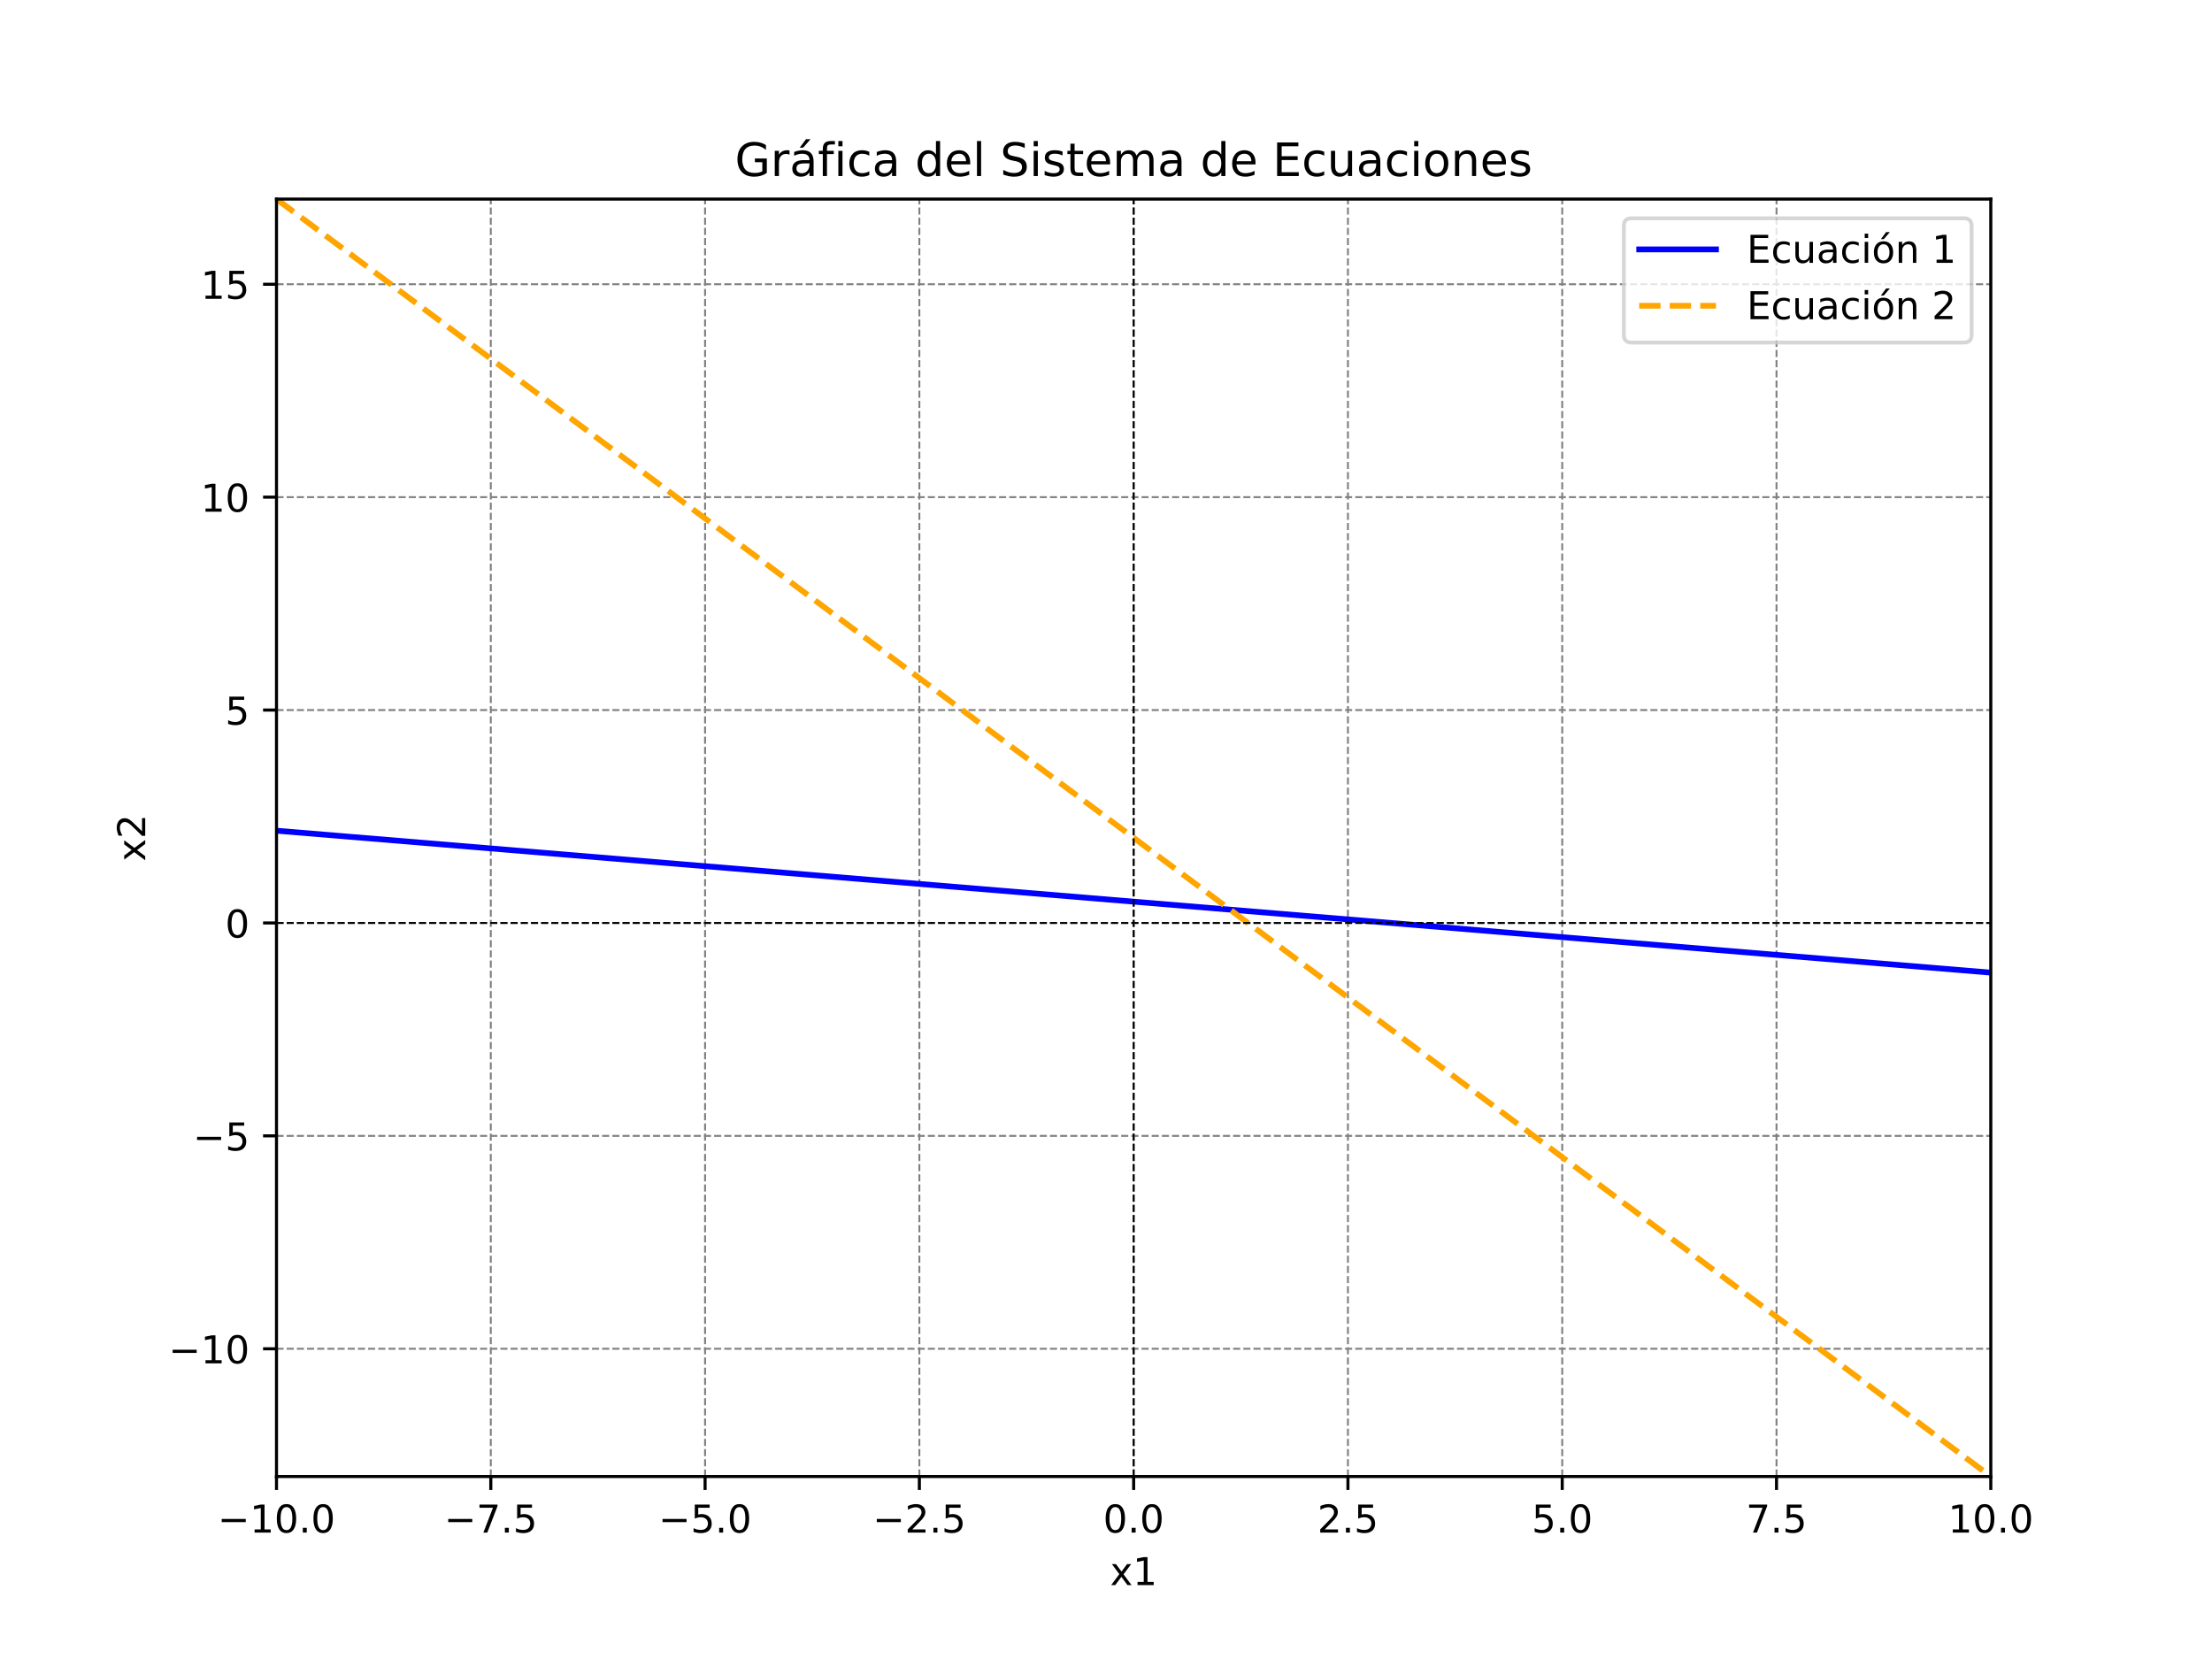
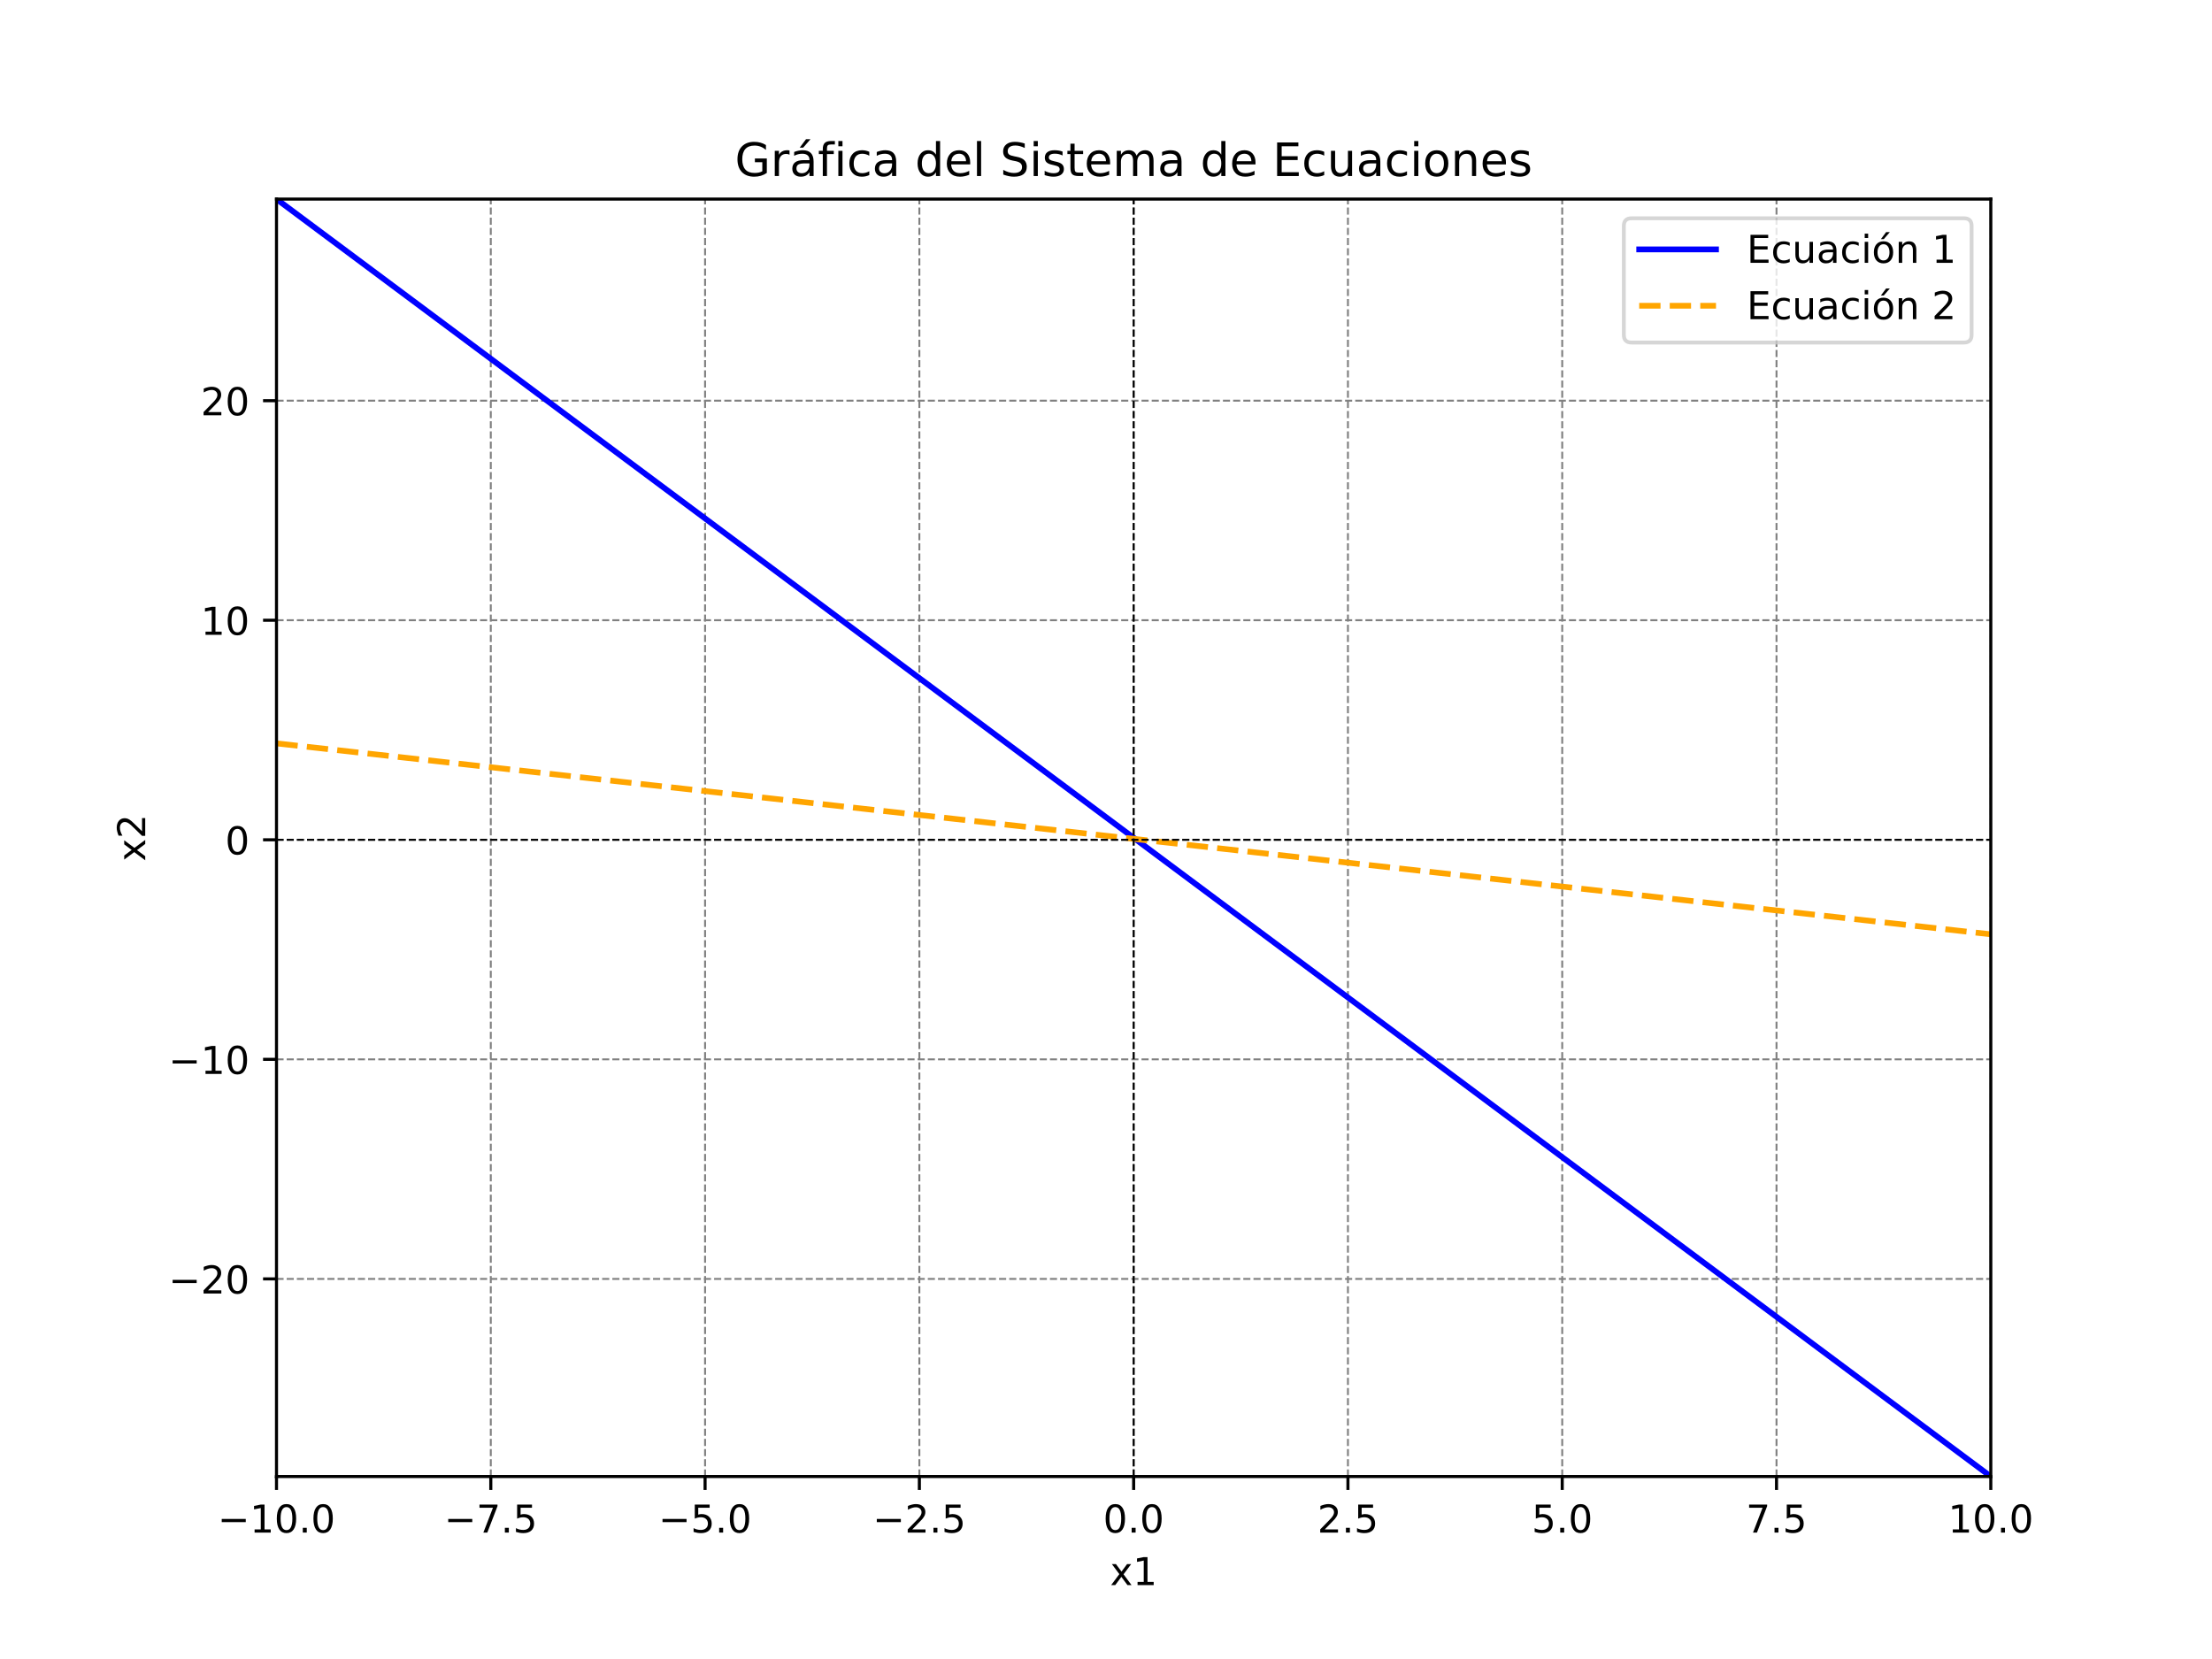
<svg xmlns="http://www.w3.org/2000/svg" xmlns:xlink="http://www.w3.org/1999/xlink" width="576pt" height="432pt" viewBox="0 0 576 432" version="1.1">
  <defs>
    <style type="text/css">*{stroke-linejoin: round; stroke-linecap: butt}</style>
  </defs>
  <g id="figure_1">
    <g id="patch_1">
      <path d="M 0 432  L 576 432  L 576 0  L 0 0  z " style="fill: #ffffff" />
    </g>
    <g id="axes_1">
      <g id="patch_2">
        <path d="M 72 384.48  L 518.4 384.48  L 518.4 51.84  L 72 51.84  z " style="fill: #ffffff" />
      </g>
      <g id="matplotlib.axis_1">
        <g id="xtick_1">
          <g id="line2d_1">
-             <path d="M 72 384.48  L 72 51.84  " clip-path="url(#p6f2130d350)" style="fill: none; stroke-dasharray: 1.85,0.8; stroke-dashoffset: 0; stroke: #808080; stroke-width: 0.5" />
+             <path d="M 72 384.48  L 72 51.84  " clip-path="url(#p3db3fb6440)" style="fill: none; stroke-dasharray: 1.85,0.8; stroke-dashoffset: 0; stroke: #808080; stroke-width: 0.5" />
          </g>
          <g id="line2d_2">
            <defs>
-               <path id="mb050111abf" d="M 0 0  L 0 3.5  " style="stroke: #000000; stroke-width: 0.8" />
+               <path id="m4afe082867" d="M 0 0  L 0 3.5  " style="stroke: #000000; stroke-width: 0.8" />
            </defs>
            <g>
-               <use xlink:href="#mb050111abf" x="72" y="384.48" style="stroke: #000000; stroke-width: 0.8" />
+               <use xlink:href="#m4afe082867" x="72" y="384.48" style="stroke: #000000; stroke-width: 0.8" />
            </g>
          </g>
          <g id="text_1">
            <g transform="translate(56.67734 399.0784) scale(0.1 -0.1)">
              <defs>
                <path id="DejaVuSans-2212" d="M 678 2272  L 4684 2272  L 4684 1741  L 678 1741  L 678 2272  z " transform="scale(0.015625)" />
                <path id="DejaVuSans-31" d="M 794 531  L 1825 531  L 1825 4091  L 703 3866  L 703 4441  L 1819 4666  L 2450 4666  L 2450 531  L 3481 531  L 3481 0  L 794 0  L 794 531  z " transform="scale(0.015625)" />
                <path id="DejaVuSans-30" d="M 2034 4250  Q 1547 4250 1301 3770  Q 1056 3291 1056 2328  Q 1056 1369 1301 889  Q 1547 409 2034 409  Q 2525 409 2770 889  Q 3016 1369 3016 2328  Q 3016 3291 2770 3770  Q 2525 4250 2034 4250  z M 2034 4750  Q 2819 4750 3233 4129  Q 3647 3509 3647 2328  Q 3647 1150 3233 529  Q 2819 -91 2034 -91  Q 1250 -91 836 529  Q 422 1150 422 2328  Q 422 3509 836 4129  Q 1250 4750 2034 4750  z " transform="scale(0.015625)" />
                <path id="DejaVuSans-2e" d="M 684 794  L 1344 794  L 1344 0  L 684 0  L 684 794  z " transform="scale(0.015625)" />
              </defs>
              <use xlink:href="#DejaVuSans-2212" />
              <use xlink:href="#DejaVuSans-31" x="83.789" />
              <use xlink:href="#DejaVuSans-30" x="147.412" />
              <use xlink:href="#DejaVuSans-2e" x="211.035" />
              <use xlink:href="#DejaVuSans-30" x="242.822" />
            </g>
          </g>
        </g>
        <g id="xtick_2">
          <g id="line2d_3">
-             <path d="M 127.8 384.48  L 127.8 51.84  " clip-path="url(#p6f2130d350)" style="fill: none; stroke-dasharray: 1.85,0.8; stroke-dashoffset: 0; stroke: #808080; stroke-width: 0.5" />
+             <path d="M 127.8 384.48  L 127.8 51.84  " clip-path="url(#p3db3fb6440)" style="fill: none; stroke-dasharray: 1.85,0.8; stroke-dashoffset: 0; stroke: #808080; stroke-width: 0.5" />
          </g>
          <g id="line2d_4">
            <g>
-               <use xlink:href="#mb050111abf" x="127.8" y="384.48" style="stroke: #000000; stroke-width: 0.8" />
+               <use xlink:href="#m4afe082867" x="127.8" y="384.48" style="stroke: #000000; stroke-width: 0.8" />
            </g>
          </g>
          <g id="text_2">
            <g transform="translate(115.6586 399.0784) scale(0.1 -0.1)">
              <defs>
                <path id="DejaVuSans-37" d="M 525 4666  L 3525 4666  L 3525 4397  L 1831 0  L 1172 0  L 2766 4134  L 525 4134  L 525 4666  z " transform="scale(0.015625)" />
                <path id="DejaVuSans-35" d="M 691 4666  L 3169 4666  L 3169 4134  L 1269 4134  L 1269 2991  Q 1406 3038 1543 3061  Q 1681 3084 1819 3084  Q 2600 3084 3056 2656  Q 3513 2228 3513 1497  Q 3513 744 3044 326  Q 2575 -91 1722 -91  Q 1428 -91 1123 -41  Q 819 9 494 109  L 494 744  Q 775 591 1075 516  Q 1375 441 1709 441  Q 2250 441 2565 725  Q 2881 1009 2881 1497  Q 2881 1984 2565 2268  Q 2250 2553 1709 2553  Q 1456 2553 1204 2497  Q 953 2441 691 2322  L 691 4666  z " transform="scale(0.015625)" />
              </defs>
              <use xlink:href="#DejaVuSans-2212" />
              <use xlink:href="#DejaVuSans-37" x="83.789" />
              <use xlink:href="#DejaVuSans-2e" x="147.412" />
              <use xlink:href="#DejaVuSans-35" x="179.199" />
            </g>
          </g>
        </g>
        <g id="xtick_3">
          <g id="line2d_5">
-             <path d="M 183.6 384.48  L 183.6 51.84  " clip-path="url(#p6f2130d350)" style="fill: none; stroke-dasharray: 1.85,0.8; stroke-dashoffset: 0; stroke: #808080; stroke-width: 0.5" />
+             <path d="M 183.6 384.48  L 183.6 51.84  " clip-path="url(#p3db3fb6440)" style="fill: none; stroke-dasharray: 1.85,0.8; stroke-dashoffset: 0; stroke: #808080; stroke-width: 0.5" />
          </g>
          <g id="line2d_6">
            <g>
-               <use xlink:href="#mb050111abf" x="183.6" y="384.48" style="stroke: #000000; stroke-width: 0.8" />
+               <use xlink:href="#m4afe082867" x="183.6" y="384.48" style="stroke: #000000; stroke-width: 0.8" />
            </g>
          </g>
          <g id="text_3">
            <g transform="translate(171.4586 399.0784) scale(0.1 -0.1)">
              <use xlink:href="#DejaVuSans-2212" />
              <use xlink:href="#DejaVuSans-35" x="83.789" />
              <use xlink:href="#DejaVuSans-2e" x="147.412" />
              <use xlink:href="#DejaVuSans-30" x="179.199" />
            </g>
          </g>
        </g>
        <g id="xtick_4">
          <g id="line2d_7">
-             <path d="M 239.4 384.48  L 239.4 51.84  " clip-path="url(#p6f2130d350)" style="fill: none; stroke-dasharray: 1.85,0.8; stroke-dashoffset: 0; stroke: #808080; stroke-width: 0.5" />
+             <path d="M 239.4 384.48  L 239.4 51.84  " clip-path="url(#p3db3fb6440)" style="fill: none; stroke-dasharray: 1.85,0.8; stroke-dashoffset: 0; stroke: #808080; stroke-width: 0.5" />
          </g>
          <g id="line2d_8">
            <g>
-               <use xlink:href="#mb050111abf" x="239.4" y="384.48" style="stroke: #000000; stroke-width: 0.8" />
+               <use xlink:href="#m4afe082867" x="239.4" y="384.48" style="stroke: #000000; stroke-width: 0.8" />
            </g>
          </g>
          <g id="text_4">
            <g transform="translate(227.2586 399.0784) scale(0.1 -0.1)">
              <defs>
                <path id="DejaVuSans-32" d="M 1228 531  L 3431 531  L 3431 0  L 469 0  L 469 531  Q 828 903 1448 1529  Q 2069 2156 2228 2338  Q 2531 2678 2651 2914  Q 2772 3150 2772 3378  Q 2772 3750 2511 3984  Q 2250 4219 1831 4219  Q 1534 4219 1204 4116  Q 875 4013 500 3803  L 500 4441  Q 881 4594 1212 4672  Q 1544 4750 1819 4750  Q 2544 4750 2975 4387  Q 3406 4025 3406 3419  Q 3406 3131 3298 2873  Q 3191 2616 2906 2266  Q 2828 2175 2409 1742  Q 1991 1309 1228 531  z " transform="scale(0.015625)" />
              </defs>
              <use xlink:href="#DejaVuSans-2212" />
              <use xlink:href="#DejaVuSans-32" x="83.789" />
              <use xlink:href="#DejaVuSans-2e" x="147.412" />
              <use xlink:href="#DejaVuSans-35" x="179.199" />
            </g>
          </g>
        </g>
        <g id="xtick_5">
          <g id="line2d_9">
-             <path d="M 295.2 384.48  L 295.2 51.84  " clip-path="url(#p6f2130d350)" style="fill: none; stroke-dasharray: 1.85,0.8; stroke-dashoffset: 0; stroke: #808080; stroke-width: 0.5" />
+             <path d="M 295.2 384.48  L 295.2 51.84  " clip-path="url(#p3db3fb6440)" style="fill: none; stroke-dasharray: 1.85,0.8; stroke-dashoffset: 0; stroke: #808080; stroke-width: 0.5" />
          </g>
          <g id="line2d_10">
            <g>
-               <use xlink:href="#mb050111abf" x="295.2" y="384.48" style="stroke: #000000; stroke-width: 0.8" />
+               <use xlink:href="#m4afe082867" x="295.2" y="384.48" style="stroke: #000000; stroke-width: 0.8" />
            </g>
          </g>
          <g id="text_5">
            <g transform="translate(287.2484 399.0784) scale(0.1 -0.1)">
              <use xlink:href="#DejaVuSans-30" />
              <use xlink:href="#DejaVuSans-2e" x="63.623" />
              <use xlink:href="#DejaVuSans-30" x="95.41" />
            </g>
          </g>
        </g>
        <g id="xtick_6">
          <g id="line2d_11">
-             <path d="M 351 384.48  L 351 51.84  " clip-path="url(#p6f2130d350)" style="fill: none; stroke-dasharray: 1.85,0.8; stroke-dashoffset: 0; stroke: #808080; stroke-width: 0.5" />
+             <path d="M 351 384.48  L 351 51.84  " clip-path="url(#p3db3fb6440)" style="fill: none; stroke-dasharray: 1.85,0.8; stroke-dashoffset: 0; stroke: #808080; stroke-width: 0.5" />
          </g>
          <g id="line2d_12">
            <g>
-               <use xlink:href="#mb050111abf" x="351" y="384.48" style="stroke: #000000; stroke-width: 0.8" />
+               <use xlink:href="#m4afe082867" x="351" y="384.48" style="stroke: #000000; stroke-width: 0.8" />
            </g>
          </g>
          <g id="text_6">
            <g transform="translate(343.0484 399.0784) scale(0.1 -0.1)">
              <use xlink:href="#DejaVuSans-32" />
              <use xlink:href="#DejaVuSans-2e" x="63.623" />
              <use xlink:href="#DejaVuSans-35" x="95.41" />
            </g>
          </g>
        </g>
        <g id="xtick_7">
          <g id="line2d_13">
-             <path d="M 406.8 384.48  L 406.8 51.84  " clip-path="url(#p6f2130d350)" style="fill: none; stroke-dasharray: 1.85,0.8; stroke-dashoffset: 0; stroke: #808080; stroke-width: 0.5" />
+             <path d="M 406.8 384.48  L 406.8 51.84  " clip-path="url(#p3db3fb6440)" style="fill: none; stroke-dasharray: 1.85,0.8; stroke-dashoffset: 0; stroke: #808080; stroke-width: 0.5" />
          </g>
          <g id="line2d_14">
            <g>
-               <use xlink:href="#mb050111abf" x="406.8" y="384.48" style="stroke: #000000; stroke-width: 0.8" />
+               <use xlink:href="#m4afe082867" x="406.8" y="384.48" style="stroke: #000000; stroke-width: 0.8" />
            </g>
          </g>
          <g id="text_7">
            <g transform="translate(398.8484 399.0784) scale(0.1 -0.1)">
              <use xlink:href="#DejaVuSans-35" />
              <use xlink:href="#DejaVuSans-2e" x="63.623" />
              <use xlink:href="#DejaVuSans-30" x="95.41" />
            </g>
          </g>
        </g>
        <g id="xtick_8">
          <g id="line2d_15">
-             <path d="M 462.6 384.48  L 462.6 51.84  " clip-path="url(#p6f2130d350)" style="fill: none; stroke-dasharray: 1.85,0.8; stroke-dashoffset: 0; stroke: #808080; stroke-width: 0.5" />
+             <path d="M 462.6 384.48  L 462.6 51.84  " clip-path="url(#p3db3fb6440)" style="fill: none; stroke-dasharray: 1.85,0.8; stroke-dashoffset: 0; stroke: #808080; stroke-width: 0.5" />
          </g>
          <g id="line2d_16">
            <g>
-               <use xlink:href="#mb050111abf" x="462.6" y="384.48" style="stroke: #000000; stroke-width: 0.8" />
+               <use xlink:href="#m4afe082867" x="462.6" y="384.48" style="stroke: #000000; stroke-width: 0.8" />
            </g>
          </g>
          <g id="text_8">
            <g transform="translate(454.6484 399.0784) scale(0.1 -0.1)">
              <use xlink:href="#DejaVuSans-37" />
              <use xlink:href="#DejaVuSans-2e" x="63.623" />
              <use xlink:href="#DejaVuSans-35" x="95.41" />
            </g>
          </g>
        </g>
        <g id="xtick_9">
          <g id="line2d_17">
-             <path d="M 518.4 384.48  L 518.4 51.84  " clip-path="url(#p6f2130d350)" style="fill: none; stroke-dasharray: 1.85,0.8; stroke-dashoffset: 0; stroke: #808080; stroke-width: 0.5" />
+             <path d="M 518.4 384.48  L 518.4 51.84  " clip-path="url(#p3db3fb6440)" style="fill: none; stroke-dasharray: 1.85,0.8; stroke-dashoffset: 0; stroke: #808080; stroke-width: 0.5" />
          </g>
          <g id="line2d_18">
            <g>
-               <use xlink:href="#mb050111abf" x="518.4" y="384.48" style="stroke: #000000; stroke-width: 0.8" />
+               <use xlink:href="#m4afe082867" x="518.4" y="384.48" style="stroke: #000000; stroke-width: 0.8" />
            </g>
          </g>
          <g id="text_9">
            <g transform="translate(507.2672 399.0784) scale(0.1 -0.1)">
              <use xlink:href="#DejaVuSans-31" />
              <use xlink:href="#DejaVuSans-30" x="63.623" />
              <use xlink:href="#DejaVuSans-2e" x="127.246" />
              <use xlink:href="#DejaVuSans-30" x="159.033" />
            </g>
          </g>
        </g>
        <g id="text_10">
          <g transform="translate(289.0594 412.7566) scale(0.1 -0.1)">
            <defs>
              <path id="DejaVuSans-78" d="M 3513 3500  L 2247 1797  L 3578 0  L 2900 0  L 1881 1375  L 863 0  L 184 0  L 1544 1831  L 300 3500  L 978 3500  L 1906 2253  L 2834 3500  L 3513 3500  z " transform="scale(0.015625)" />
            </defs>
            <use xlink:href="#DejaVuSans-78" />
            <use xlink:href="#DejaVuSans-31" x="59.18" />
          </g>
        </g>
      </g>
      <g id="matplotlib.axis_2">
        <g id="ytick_1">
          <g id="line2d_19">
-             <path d="M 72 351.216  L 518.4 351.216  " clip-path="url(#p6f2130d350)" style="fill: none; stroke-dasharray: 1.85,0.8; stroke-dashoffset: 0; stroke: #808080; stroke-width: 0.5" />
+             <path d="M 72 333.025  L 518.4 333.025  " clip-path="url(#p3db3fb6440)" style="fill: none; stroke-dasharray: 1.85,0.8; stroke-dashoffset: 0; stroke: #808080; stroke-width: 0.5" />
          </g>
          <g id="line2d_20">
            <defs>
-               <path id="m15786c5d57" d="M 0 0  L -3.5 0  " style="stroke: #000000; stroke-width: 0.8" />
+               <path id="m439c436e93" d="M 0 0  L -3.5 0  " style="stroke: #000000; stroke-width: 0.8" />
            </defs>
            <g>
-               <use xlink:href="#m15786c5d57" x="72" y="351.216" style="stroke: #000000; stroke-width: 0.8" />
+               <use xlink:href="#m439c436e93" x="72" y="333.025" style="stroke: #000000; stroke-width: 0.8" />
            </g>
          </g>
          <g id="text_11">
-             <g transform="translate(43.89531 355.0152) scale(0.1 -0.1)">
+             <g transform="translate(43.89531 336.824) scale(0.1 -0.1)">
+               <use xlink:href="#DejaVuSans-2212" />
+               <use xlink:href="#DejaVuSans-32" x="83.789" />
+               <use xlink:href="#DejaVuSans-30" x="147.412" />
+             </g>
+           </g>
+         </g>
+         <g id="ytick_2">
+           <g id="line2d_21">
+             <path d="M 72 275.852  L 518.4 275.852  " clip-path="url(#p3db3fb6440)" style="fill: none; stroke-dasharray: 1.85,0.8; stroke-dashoffset: 0; stroke: #808080; stroke-width: 0.5" />
+           </g>
+           <g id="line2d_22">
+             <g>
+               <use xlink:href="#m439c436e93" x="72" y="275.852" style="stroke: #000000; stroke-width: 0.8" />
+             </g>
+           </g>
+           <g id="text_12">
+             <g transform="translate(43.89531 279.6515) scale(0.1 -0.1)">
              <use xlink:href="#DejaVuSans-2212" />
              <use xlink:href="#DejaVuSans-31" x="83.789" />
              <use xlink:href="#DejaVuSans-30" x="147.412" />
            </g>
          </g>
        </g>
-         <g id="ytick_2">
-           <g id="line2d_21">
-             <path d="M 72 295.776  L 518.4 295.776  " clip-path="url(#p6f2130d350)" style="fill: none; stroke-dasharray: 1.85,0.8; stroke-dashoffset: 0; stroke: #808080; stroke-width: 0.5" />
-           </g>
-           <g id="line2d_22">
-             <g>
-               <use xlink:href="#m15786c5d57" x="72" y="295.776" style="stroke: #000000; stroke-width: 0.8" />
-             </g>
-           </g>
-           <g id="text_12">
-             <g transform="translate(50.25781 299.5752) scale(0.1 -0.1)">
-               <use xlink:href="#DejaVuSans-2212" />
-               <use xlink:href="#DejaVuSans-35" x="83.789" />
-             </g>
-           </g>
-         </g>
        <g id="ytick_3">
          <g id="line2d_23">
-             <path d="M 72 240.336  L 518.4 240.336  " clip-path="url(#p6f2130d350)" style="fill: none; stroke-dasharray: 1.85,0.8; stroke-dashoffset: 0; stroke: #808080; stroke-width: 0.5" />
+             <path d="M 72 218.68  L 518.4 218.68  " clip-path="url(#p3db3fb6440)" style="fill: none; stroke-dasharray: 1.85,0.8; stroke-dashoffset: 0; stroke: #808080; stroke-width: 0.5" />
          </g>
          <g id="line2d_24">
            <g>
-               <use xlink:href="#m15786c5d57" x="72" y="240.336" style="stroke: #000000; stroke-width: 0.8" />
+               <use xlink:href="#m439c436e93" x="72" y="218.68" style="stroke: #000000; stroke-width: 0.8" />
            </g>
          </g>
          <g id="text_13">
-             <g transform="translate(58.6375 244.1352) scale(0.1 -0.1)">
+             <g transform="translate(58.6375 222.479) scale(0.1 -0.1)">
              <use xlink:href="#DejaVuSans-30" />
            </g>
          </g>
        </g>
        <g id="ytick_4">
          <g id="line2d_25">
-             <path d="M 72 184.896  L 518.4 184.896  " clip-path="url(#p6f2130d350)" style="fill: none; stroke-dasharray: 1.85,0.8; stroke-dashoffset: 0; stroke: #808080; stroke-width: 0.5" />
+             <path d="M 72 161.507  L 518.4 161.507  " clip-path="url(#p3db3fb6440)" style="fill: none; stroke-dasharray: 1.85,0.8; stroke-dashoffset: 0; stroke: #808080; stroke-width: 0.5" />
          </g>
          <g id="line2d_26">
            <g>
-               <use xlink:href="#m15786c5d57" x="72" y="184.896" style="stroke: #000000; stroke-width: 0.8" />
+               <use xlink:href="#m439c436e93" x="72" y="161.507" style="stroke: #000000; stroke-width: 0.8" />
            </g>
          </g>
          <g id="text_14">
-             <g transform="translate(58.6375 188.6952) scale(0.1 -0.1)">
-               <use xlink:href="#DejaVuSans-35" />
+             <g transform="translate(52.275 165.3065) scale(0.1 -0.1)">
+               <use xlink:href="#DejaVuSans-31" />
+               <use xlink:href="#DejaVuSans-30" x="63.623" />
            </g>
          </g>
        </g>
        <g id="ytick_5">
          <g id="line2d_27">
-             <path d="M 72 129.456  L 518.4 129.456  " clip-path="url(#p6f2130d350)" style="fill: none; stroke-dasharray: 1.85,0.8; stroke-dashoffset: 0; stroke: #808080; stroke-width: 0.5" />
+             <path d="M 72 104.335  L 518.4 104.335  " clip-path="url(#p3db3fb6440)" style="fill: none; stroke-dasharray: 1.85,0.8; stroke-dashoffset: 0; stroke: #808080; stroke-width: 0.5" />
          </g>
          <g id="line2d_28">
            <g>
-               <use xlink:href="#m15786c5d57" x="72" y="129.456" style="stroke: #000000; stroke-width: 0.8" />
+               <use xlink:href="#m439c436e93" x="72" y="104.335" style="stroke: #000000; stroke-width: 0.8" />
            </g>
          </g>
          <g id="text_15">
-             <g transform="translate(52.275 133.2552) scale(0.1 -0.1)">
-               <use xlink:href="#DejaVuSans-31" />
+             <g transform="translate(52.275 108.134) scale(0.1 -0.1)">
+               <use xlink:href="#DejaVuSans-32" />
              <use xlink:href="#DejaVuSans-30" x="63.623" />
            </g>
          </g>
        </g>
-         <g id="ytick_6">
-           <g id="line2d_29">
-             <path d="M 72 74.016  L 518.4 74.016  " clip-path="url(#p6f2130d350)" style="fill: none; stroke-dasharray: 1.85,0.8; stroke-dashoffset: 0; stroke: #808080; stroke-width: 0.5" />
-           </g>
-           <g id="line2d_30">
-             <g>
-               <use xlink:href="#m15786c5d57" x="72" y="74.016" style="stroke: #000000; stroke-width: 0.8" />
-             </g>
-           </g>
-           <g id="text_16">
-             <g transform="translate(52.275 77.81522) scale(0.1 -0.1)">
-               <use xlink:href="#DejaVuSans-31" />
-               <use xlink:href="#DejaVuSans-35" x="63.623" />
-             </g>
-           </g>
-         </g>
-         <g id="text_17">
+         <g id="text_16">
          <g transform="translate(37.81562 224.3006) rotate(-90) scale(0.1 -0.1)">
            <use xlink:href="#DejaVuSans-78" />
            <use xlink:href="#DejaVuSans-32" x="59.18" />
          </g>
        </g>
      </g>
+       <g id="line2d_29">
+         <path d="M 72 51.84  L 518.4 384.48  L 518.4 384.48  " clip-path="url(#p3db3fb6440)" style="fill: none; stroke: #0000ff; stroke-width: 1.5; stroke-linecap: square" />
+       </g>
+       <g id="line2d_30">
+         <path d="M 72 193.574  L 518.4 243.289  L 518.4 243.289  " clip-path="url(#p3db3fb6440)" style="fill: none; stroke-dasharray: 5.55,2.4; stroke-dashoffset: 0; stroke: #ffa500; stroke-width: 1.5" />
+       </g>
      <g id="line2d_31">
-         <path d="M 72 216.312  L 518.4 253.272  L 518.4 253.272  " clip-path="url(#p6f2130d350)" style="fill: none; stroke: #0000ff; stroke-width: 1.5; stroke-linecap: square" />
+         <path d="M 72 218.68  L 518.4 218.68  " clip-path="url(#p3db3fb6440)" style="fill: none; stroke-dasharray: 1.85,0.8; stroke-dashoffset: 0; stroke: #000000; stroke-width: 0.5" />
      </g>
      <g id="line2d_32">
-         <path d="M 72 51.84  L 518.4 384.48  L 518.4 384.48  " clip-path="url(#p6f2130d350)" style="fill: none; stroke-dasharray: 5.55,2.4; stroke-dashoffset: 0; stroke: #ffa500; stroke-width: 1.5" />
-       </g>
-       <g id="line2d_33">
-         <path d="M 72 240.336  L 518.4 240.336  " clip-path="url(#p6f2130d350)" style="fill: none; stroke-dasharray: 1.85,0.8; stroke-dashoffset: 0; stroke: #000000; stroke-width: 0.5" />
-       </g>
-       <g id="line2d_34">
-         <path d="M 295.2 384.48  L 295.2 51.84  " clip-path="url(#p6f2130d350)" style="fill: none; stroke-dasharray: 1.85,0.8; stroke-dashoffset: 0; stroke: #000000; stroke-width: 0.5" />
+         <path d="M 295.2 384.48  L 295.2 51.84  " clip-path="url(#p3db3fb6440)" style="fill: none; stroke-dasharray: 1.85,0.8; stroke-dashoffset: 0; stroke: #000000; stroke-width: 0.5" />
      </g>
      <g id="patch_3">
        <path d="M 72 384.48  L 72 51.84  " style="fill: none; stroke: #000000; stroke-width: 0.8; stroke-linejoin: miter; stroke-linecap: square" />
      </g>
      <g id="patch_4">
        <path d="M 518.4 384.48  L 518.4 51.84  " style="fill: none; stroke: #000000; stroke-width: 0.8; stroke-linejoin: miter; stroke-linecap: square" />
      </g>
      <g id="patch_5">
        <path d="M 72 384.48  L 518.4 384.48  " style="fill: none; stroke: #000000; stroke-width: 0.8; stroke-linejoin: miter; stroke-linecap: square" />
      </g>
      <g id="patch_6">
        <path d="M 72 51.84  L 518.4 51.84  " style="fill: none; stroke: #000000; stroke-width: 0.8; stroke-linejoin: miter; stroke-linecap: square" />
      </g>
-       <g id="text_18">
+       <g id="text_17">
        <g transform="translate(191.3625 45.84) scale(0.12 -0.12)">
          <defs>
            <path id="DejaVuSans-47" d="M 3809 666  L 3809 1919  L 2778 1919  L 2778 2438  L 4434 2438  L 4434 434  Q 4069 175 3628 42  Q 3188 -91 2688 -91  Q 1594 -91 976 548  Q 359 1188 359 2328  Q 359 3472 976 4111  Q 1594 4750 2688 4750  Q 3144 4750 3555 4637  Q 3966 4525 4313 4306  L 4313 3634  Q 3963 3931 3569 4081  Q 3175 4231 2741 4231  Q 1884 4231 1454 3753  Q 1025 3275 1025 2328  Q 1025 1384 1454 906  Q 1884 428 2741 428  Q 3075 428 3337 486  Q 3600 544 3809 666  z " transform="scale(0.015625)" />
            <path id="DejaVuSans-72" d="M 2631 2963  Q 2534 3019 2420 3045  Q 2306 3072 2169 3072  Q 1681 3072 1420 2755  Q 1159 2438 1159 1844  L 1159 0  L 581 0  L 581 3500  L 1159 3500  L 1159 2956  Q 1341 3275 1631 3429  Q 1922 3584 2338 3584  Q 2397 3584 2469 3576  Q 2541 3569 2628 3553  L 2631 2963  z " transform="scale(0.015625)" />
            <path id="DejaVuSans-e1" d="M 2194 1759  Q 1497 1759 1228 1600  Q 959 1441 959 1056  Q 959 750 1161 570  Q 1363 391 1709 391  Q 2188 391 2477 730  Q 2766 1069 2766 1631  L 2766 1759  L 2194 1759  z M 3341 1997  L 3341 0  L 2766 0  L 2766 531  Q 2569 213 2275 61  Q 1981 -91 1556 -91  Q 1019 -91 701 211  Q 384 513 384 1019  Q 384 1609 779 1909  Q 1175 2209 1959 2209  L 2766 2209  L 2766 2266  Q 2766 2663 2505 2880  Q 2244 3097 1772 3097  Q 1472 3097 1187 3025  Q 903 2953 641 2809  L 641 3341  Q 956 3463 1253 3523  Q 1550 3584 1831 3584  Q 2591 3584 2966 3190  Q 3341 2797 3341 1997  z M 2290 5119  L 2912 5119  L 1894 3944  L 1415 3944  L 2290 5119  z " transform="scale(0.015625)" />
            <path id="DejaVuSans-66" d="M 2375 4863  L 2375 4384  L 1825 4384  Q 1516 4384 1395 4259  Q 1275 4134 1275 3809  L 1275 3500  L 2222 3500  L 2222 3053  L 1275 3053  L 1275 0  L 697 0  L 697 3053  L 147 3053  L 147 3500  L 697 3500  L 697 3744  Q 697 4328 969 4595  Q 1241 4863 1831 4863  L 2375 4863  z " transform="scale(0.015625)" />
            <path id="DejaVuSans-69" d="M 603 3500  L 1178 3500  L 1178 0  L 603 0  L 603 3500  z M 603 4863  L 1178 4863  L 1178 4134  L 603 4134  L 603 4863  z " transform="scale(0.015625)" />
            <path id="DejaVuSans-63" d="M 3122 3366  L 3122 2828  Q 2878 2963 2633 3030  Q 2388 3097 2138 3097  Q 1578 3097 1268 2742  Q 959 2388 959 1747  Q 959 1106 1268 751  Q 1578 397 2138 397  Q 2388 397 2633 464  Q 2878 531 3122 666  L 3122 134  Q 2881 22 2623 -34  Q 2366 -91 2075 -91  Q 1284 -91 818 406  Q 353 903 353 1747  Q 353 2603 823 3093  Q 1294 3584 2113 3584  Q 2378 3584 2631 3529  Q 2884 3475 3122 3366  z " transform="scale(0.015625)" />
            <path id="DejaVuSans-61" d="M 2194 1759  Q 1497 1759 1228 1600  Q 959 1441 959 1056  Q 959 750 1161 570  Q 1363 391 1709 391  Q 2188 391 2477 730  Q 2766 1069 2766 1631  L 2766 1759  L 2194 1759  z M 3341 1997  L 3341 0  L 2766 0  L 2766 531  Q 2569 213 2275 61  Q 1981 -91 1556 -91  Q 1019 -91 701 211  Q 384 513 384 1019  Q 384 1609 779 1909  Q 1175 2209 1959 2209  L 2766 2209  L 2766 2266  Q 2766 2663 2505 2880  Q 2244 3097 1772 3097  Q 1472 3097 1187 3025  Q 903 2953 641 2809  L 641 3341  Q 956 3463 1253 3523  Q 1550 3584 1831 3584  Q 2591 3584 2966 3190  Q 3341 2797 3341 1997  z " transform="scale(0.015625)" />
            <path id="DejaVuSans-20" transform="scale(0.015625)" />
            <path id="DejaVuSans-64" d="M 2906 2969  L 2906 4863  L 3481 4863  L 3481 0  L 2906 0  L 2906 525  Q 2725 213 2448 61  Q 2172 -91 1784 -91  Q 1150 -91 751 415  Q 353 922 353 1747  Q 353 2572 751 3078  Q 1150 3584 1784 3584  Q 2172 3584 2448 3432  Q 2725 3281 2906 2969  z M 947 1747  Q 947 1113 1208 752  Q 1469 391 1925 391  Q 2381 391 2643 752  Q 2906 1113 2906 1747  Q 2906 2381 2643 2742  Q 2381 3103 1925 3103  Q 1469 3103 1208 2742  Q 947 2381 947 1747  z " transform="scale(0.015625)" />
            <path id="DejaVuSans-65" d="M 3597 1894  L 3597 1613  L 953 1613  Q 991 1019 1311 708  Q 1631 397 2203 397  Q 2534 397 2845 478  Q 3156 559 3463 722  L 3463 178  Q 3153 47 2828 -22  Q 2503 -91 2169 -91  Q 1331 -91 842 396  Q 353 884 353 1716  Q 353 2575 817 3079  Q 1281 3584 2069 3584  Q 2775 3584 3186 3129  Q 3597 2675 3597 1894  z M 3022 2063  Q 3016 2534 2758 2815  Q 2500 3097 2075 3097  Q 1594 3097 1305 2825  Q 1016 2553 972 2059  L 3022 2063  z " transform="scale(0.015625)" />
            <path id="DejaVuSans-6c" d="M 603 4863  L 1178 4863  L 1178 0  L 603 0  L 603 4863  z " transform="scale(0.015625)" />
            <path id="DejaVuSans-53" d="M 3425 4513  L 3425 3897  Q 3066 4069 2747 4153  Q 2428 4238 2131 4238  Q 1616 4238 1336 4038  Q 1056 3838 1056 3469  Q 1056 3159 1242 3001  Q 1428 2844 1947 2747  L 2328 2669  Q 3034 2534 3370 2195  Q 3706 1856 3706 1288  Q 3706 609 3251 259  Q 2797 -91 1919 -91  Q 1588 -91 1214 -16  Q 841 59 441 206  L 441 856  Q 825 641 1194 531  Q 1563 422 1919 422  Q 2459 422 2753 634  Q 3047 847 3047 1241  Q 3047 1584 2836 1778  Q 2625 1972 2144 2069  L 1759 2144  Q 1053 2284 737 2584  Q 422 2884 422 3419  Q 422 4038 858 4394  Q 1294 4750 2059 4750  Q 2388 4750 2728 4690  Q 3069 4631 3425 4513  z " transform="scale(0.015625)" />
            <path id="DejaVuSans-73" d="M 2834 3397  L 2834 2853  Q 2591 2978 2328 3040  Q 2066 3103 1784 3103  Q 1356 3103 1142 2972  Q 928 2841 928 2578  Q 928 2378 1081 2264  Q 1234 2150 1697 2047  L 1894 2003  Q 2506 1872 2764 1633  Q 3022 1394 3022 966  Q 3022 478 2636 193  Q 2250 -91 1575 -91  Q 1294 -91 989 -36  Q 684 19 347 128  L 347 722  Q 666 556 975 473  Q 1284 391 1588 391  Q 1994 391 2212 530  Q 2431 669 2431 922  Q 2431 1156 2273 1281  Q 2116 1406 1581 1522  L 1381 1569  Q 847 1681 609 1914  Q 372 2147 372 2553  Q 372 3047 722 3315  Q 1072 3584 1716 3584  Q 2034 3584 2315 3537  Q 2597 3491 2834 3397  z " transform="scale(0.015625)" />
            <path id="DejaVuSans-74" d="M 1172 4494  L 1172 3500  L 2356 3500  L 2356 3053  L 1172 3053  L 1172 1153  Q 1172 725 1289 603  Q 1406 481 1766 481  L 2356 481  L 2356 0  L 1766 0  Q 1100 0 847 248  Q 594 497 594 1153  L 594 3053  L 172 3053  L 172 3500  L 594 3500  L 594 4494  L 1172 4494  z " transform="scale(0.015625)" />
            <path id="DejaVuSans-6d" d="M 3328 2828  Q 3544 3216 3844 3400  Q 4144 3584 4550 3584  Q 5097 3584 5394 3201  Q 5691 2819 5691 2113  L 5691 0  L 5113 0  L 5113 2094  Q 5113 2597 4934 2840  Q 4756 3084 4391 3084  Q 3944 3084 3684 2787  Q 3425 2491 3425 1978  L 3425 0  L 2847 0  L 2847 2094  Q 2847 2600 2669 2842  Q 2491 3084 2119 3084  Q 1678 3084 1418 2786  Q 1159 2488 1159 1978  L 1159 0  L 581 0  L 581 3500  L 1159 3500  L 1159 2956  Q 1356 3278 1631 3431  Q 1906 3584 2284 3584  Q 2666 3584 2933 3390  Q 3200 3197 3328 2828  z " transform="scale(0.015625)" />
            <path id="DejaVuSans-45" d="M 628 4666  L 3578 4666  L 3578 4134  L 1259 4134  L 1259 2753  L 3481 2753  L 3481 2222  L 1259 2222  L 1259 531  L 3634 531  L 3634 0  L 628 0  L 628 4666  z " transform="scale(0.015625)" />
            <path id="DejaVuSans-75" d="M 544 1381  L 544 3500  L 1119 3500  L 1119 1403  Q 1119 906 1312 657  Q 1506 409 1894 409  Q 2359 409 2629 706  Q 2900 1003 2900 1516  L 2900 3500  L 3475 3500  L 3475 0  L 2900 0  L 2900 538  Q 2691 219 2414 64  Q 2138 -91 1772 -91  Q 1169 -91 856 284  Q 544 659 544 1381  z M 1991 3584  L 1991 3584  z " transform="scale(0.015625)" />
            <path id="DejaVuSans-6f" d="M 1959 3097  Q 1497 3097 1228 2736  Q 959 2375 959 1747  Q 959 1119 1226 758  Q 1494 397 1959 397  Q 2419 397 2687 759  Q 2956 1122 2956 1747  Q 2956 2369 2687 2733  Q 2419 3097 1959 3097  z M 1959 3584  Q 2709 3584 3137 3096  Q 3566 2609 3566 1747  Q 3566 888 3137 398  Q 2709 -91 1959 -91  Q 1206 -91 779 398  Q 353 888 353 1747  Q 353 2609 779 3096  Q 1206 3584 1959 3584  z " transform="scale(0.015625)" />
            <path id="DejaVuSans-6e" d="M 3513 2113  L 3513 0  L 2938 0  L 2938 2094  Q 2938 2591 2744 2837  Q 2550 3084 2163 3084  Q 1697 3084 1428 2787  Q 1159 2491 1159 1978  L 1159 0  L 581 0  L 581 3500  L 1159 3500  L 1159 2956  Q 1366 3272 1645 3428  Q 1925 3584 2291 3584  Q 2894 3584 3203 3211  Q 3513 2838 3513 2113  z " transform="scale(0.015625)" />
          </defs>
          <use xlink:href="#DejaVuSans-47" />
          <use xlink:href="#DejaVuSans-72" x="77.49" />
          <use xlink:href="#DejaVuSans-e1" x="118.604" />
          <use xlink:href="#DejaVuSans-66" x="179.883" />
          <use xlink:href="#DejaVuSans-69" x="215.088" />
          <use xlink:href="#DejaVuSans-63" x="242.871" />
          <use xlink:href="#DejaVuSans-61" x="297.852" />
          <use xlink:href="#DejaVuSans-20" x="359.131" />
          <use xlink:href="#DejaVuSans-64" x="390.918" />
          <use xlink:href="#DejaVuSans-65" x="454.395" />
          <use xlink:href="#DejaVuSans-6c" x="515.918" />
          <use xlink:href="#DejaVuSans-20" x="543.701" />
          <use xlink:href="#DejaVuSans-53" x="575.488" />
          <use xlink:href="#DejaVuSans-69" x="638.965" />
          <use xlink:href="#DejaVuSans-73" x="666.748" />
          <use xlink:href="#DejaVuSans-74" x="718.848" />
          <use xlink:href="#DejaVuSans-65" x="758.057" />
          <use xlink:href="#DejaVuSans-6d" x="819.58" />
          <use xlink:href="#DejaVuSans-61" x="916.992" />
          <use xlink:href="#DejaVuSans-20" x="978.271" />
          <use xlink:href="#DejaVuSans-64" x="1010.059" />
          <use xlink:href="#DejaVuSans-65" x="1073.535" />
          <use xlink:href="#DejaVuSans-20" x="1135.059" />
          <use xlink:href="#DejaVuSans-45" x="1166.846" />
          <use xlink:href="#DejaVuSans-63" x="1230.029" />
          <use xlink:href="#DejaVuSans-75" x="1285.01" />
          <use xlink:href="#DejaVuSans-61" x="1348.389" />
          <use xlink:href="#DejaVuSans-63" x="1409.668" />
          <use xlink:href="#DejaVuSans-69" x="1464.648" />
          <use xlink:href="#DejaVuSans-6f" x="1492.432" />
          <use xlink:href="#DejaVuSans-6e" x="1553.613" />
          <use xlink:href="#DejaVuSans-65" x="1616.992" />
          <use xlink:href="#DejaVuSans-73" x="1678.516" />
        </g>
      </g>
      <g id="legend_1">
        <g id="patch_7">
          <path d="M 424.844 89.196  L 511.4 89.196  Q 513.4 89.196 513.4 87.196  L 513.4 58.84  Q 513.4 56.84 511.4 56.84  L 424.844 56.84  Q 422.844 56.84 422.844 58.84  L 422.844 87.196  Q 422.844 89.196 424.844 89.196  z " style="fill: #ffffff; opacity: 0.8; stroke: #cccccc; stroke-linejoin: miter" />
        </g>
-         <g id="line2d_35">
+         <g id="line2d_33">
          <path d="M 426.844 64.938  L 436.844 64.938  L 446.844 64.938  " style="fill: none; stroke: #0000ff; stroke-width: 1.5; stroke-linecap: square" />
        </g>
-         <g id="text_19">
+         <g id="text_18">
          <g transform="translate(454.8438 68.43844) scale(0.1 -0.1)">
            <defs>
              <path id="DejaVuSans-f3" d="M 1959 3097  Q 1497 3097 1228 2736  Q 959 2375 959 1747  Q 959 1119 1226 758  Q 1494 397 1959 397  Q 2419 397 2687 759  Q 2956 1122 2956 1747  Q 2956 2369 2687 2733  Q 2419 3097 1959 3097  z M 1959 3584  Q 2709 3584 3137 3096  Q 3566 2609 3566 1747  Q 3566 888 3137 398  Q 2709 -91 1959 -91  Q 1206 -91 779 398  Q 353 888 353 1747  Q 353 2609 779 3096  Q 1206 3584 1959 3584  z M 2394 5119  L 3016 5119  L 1998 3944  L 1519 3944  L 2394 5119  z " transform="scale(0.015625)" />
            </defs>
            <use xlink:href="#DejaVuSans-45" />
            <use xlink:href="#DejaVuSans-63" x="63.184" />
            <use xlink:href="#DejaVuSans-75" x="118.164" />
            <use xlink:href="#DejaVuSans-61" x="181.543" />
            <use xlink:href="#DejaVuSans-63" x="242.822" />
            <use xlink:href="#DejaVuSans-69" x="297.803" />
            <use xlink:href="#DejaVuSans-f3" x="325.586" />
            <use xlink:href="#DejaVuSans-6e" x="386.768" />
            <use xlink:href="#DejaVuSans-20" x="450.146" />
            <use xlink:href="#DejaVuSans-31" x="481.934" />
          </g>
        </g>
-         <g id="line2d_36">
+         <g id="line2d_34">
          <path d="M 426.844 79.617  L 436.844 79.617  L 446.844 79.617  " style="fill: none; stroke-dasharray: 5.55,2.4; stroke-dashoffset: 0; stroke: #ffa500; stroke-width: 1.5" />
        </g>
-         <g id="text_20">
+         <g id="text_19">
          <g transform="translate(454.8438 83.11656) scale(0.1 -0.1)">
            <use xlink:href="#DejaVuSans-45" />
            <use xlink:href="#DejaVuSans-63" x="63.184" />
            <use xlink:href="#DejaVuSans-75" x="118.164" />
            <use xlink:href="#DejaVuSans-61" x="181.543" />
            <use xlink:href="#DejaVuSans-63" x="242.822" />
            <use xlink:href="#DejaVuSans-69" x="297.803" />
            <use xlink:href="#DejaVuSans-f3" x="325.586" />
            <use xlink:href="#DejaVuSans-6e" x="386.768" />
            <use xlink:href="#DejaVuSans-20" x="450.146" />
            <use xlink:href="#DejaVuSans-32" x="481.934" />
          </g>
        </g>
      </g>
    </g>
  </g>
  <defs>
-     <clipPath id="p6f2130d350">
+     <clipPath id="p3db3fb6440">
      <rect x="72" y="51.84" width="446.4" height="332.64" />
    </clipPath>
  </defs>
</svg>
